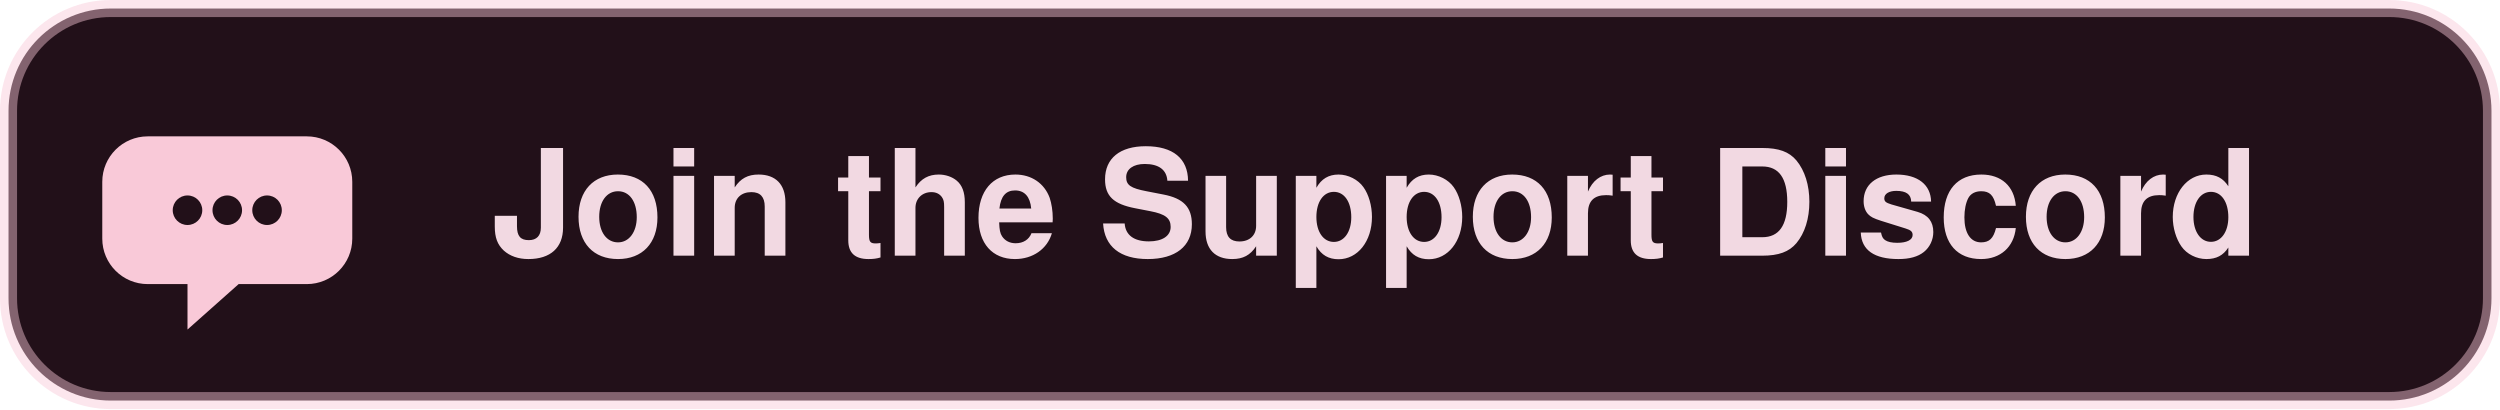
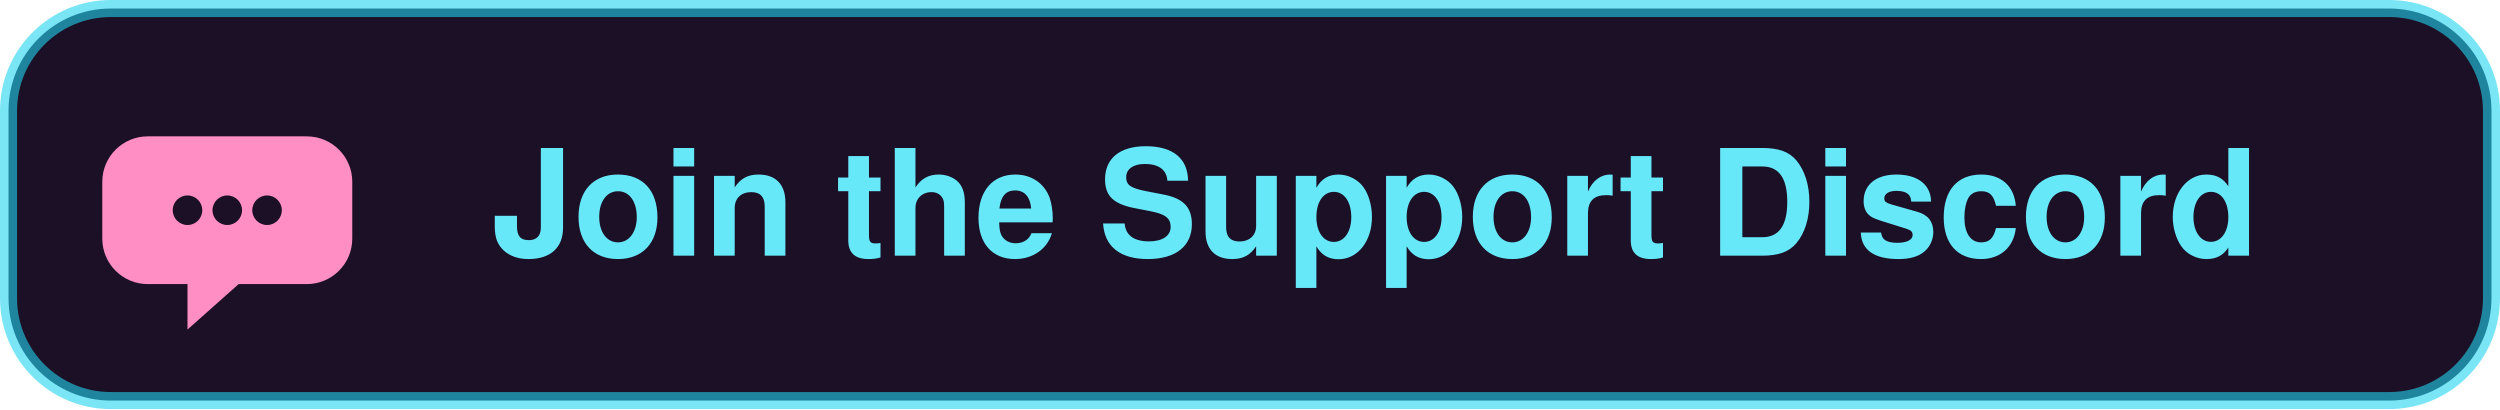
<svg xmlns="http://www.w3.org/2000/svg" width="440" height="72" viewBox="0 0 440 72" role="img" aria-label="Join the support Discord">
-   <rect x="1.5" y="1.5" width="437" height="69" rx="18" fill="#221019" stroke="#f9c9d8" stroke-opacity="0.45" stroke-width="3" />
+   <rect x="1.5" y="1.5" width="437" height="69" rx="18" fill="#1c1026" stroke="#22d3ee" stroke-opacity="0.6" stroke-width="3" />
  <g transform="translate(40,36)">
-     <path d="M-14,-12 h28 a8 8 0 0 1 8 8 v10 a8 8 0 0 1 -8 8 h-12 l-9 8 v-8 h-7 a8 8 0 0 1 -8 -8 v-10 a8 8 0 0 1 8 -8 Z" fill="#f9c9d8" />
-     <circle cx="-7" cy="1" r="2.6" fill="#221019" />
-     <circle cx="0" cy="1" r="2.6" fill="#221019" />
-     <circle cx="7" cy="1" r="2.6" fill="#221019" />
+     <path d="M-14,-12 h28 a8 8 0 0 1 8 8 v10 a8 8 0 0 1 -8 8 h-12 l-9 8 v-8 h-7 a8 8 0 0 1 -8 -8 v-10 a8 8 0 0 1 8 -8 Z" fill="#ff8ec4" />
+     <circle cx="-7" cy="1" r="2.6" fill="#1c1026" />
+     <circle cx="0" cy="1" r="2.6" fill="#1c1026" />
+     <circle cx="7" cy="1" r="2.6" fill="#1c1026" />
  </g>
-   <text x="242" y="45" text-anchor="middle" font-family="-apple-system, 'Segoe UI', Helvetica, Arial, sans-serif" font-size="26" font-weight="700" fill="#f2d9e2">Join the Support Discord</text>
+   <text x="242" y="45" text-anchor="middle" font-family="-apple-system, 'Segoe UI', Helvetica, Arial, sans-serif" font-size="26" font-weight="700" fill="#67e8f9">Join the Support Discord</text>
</svg>
